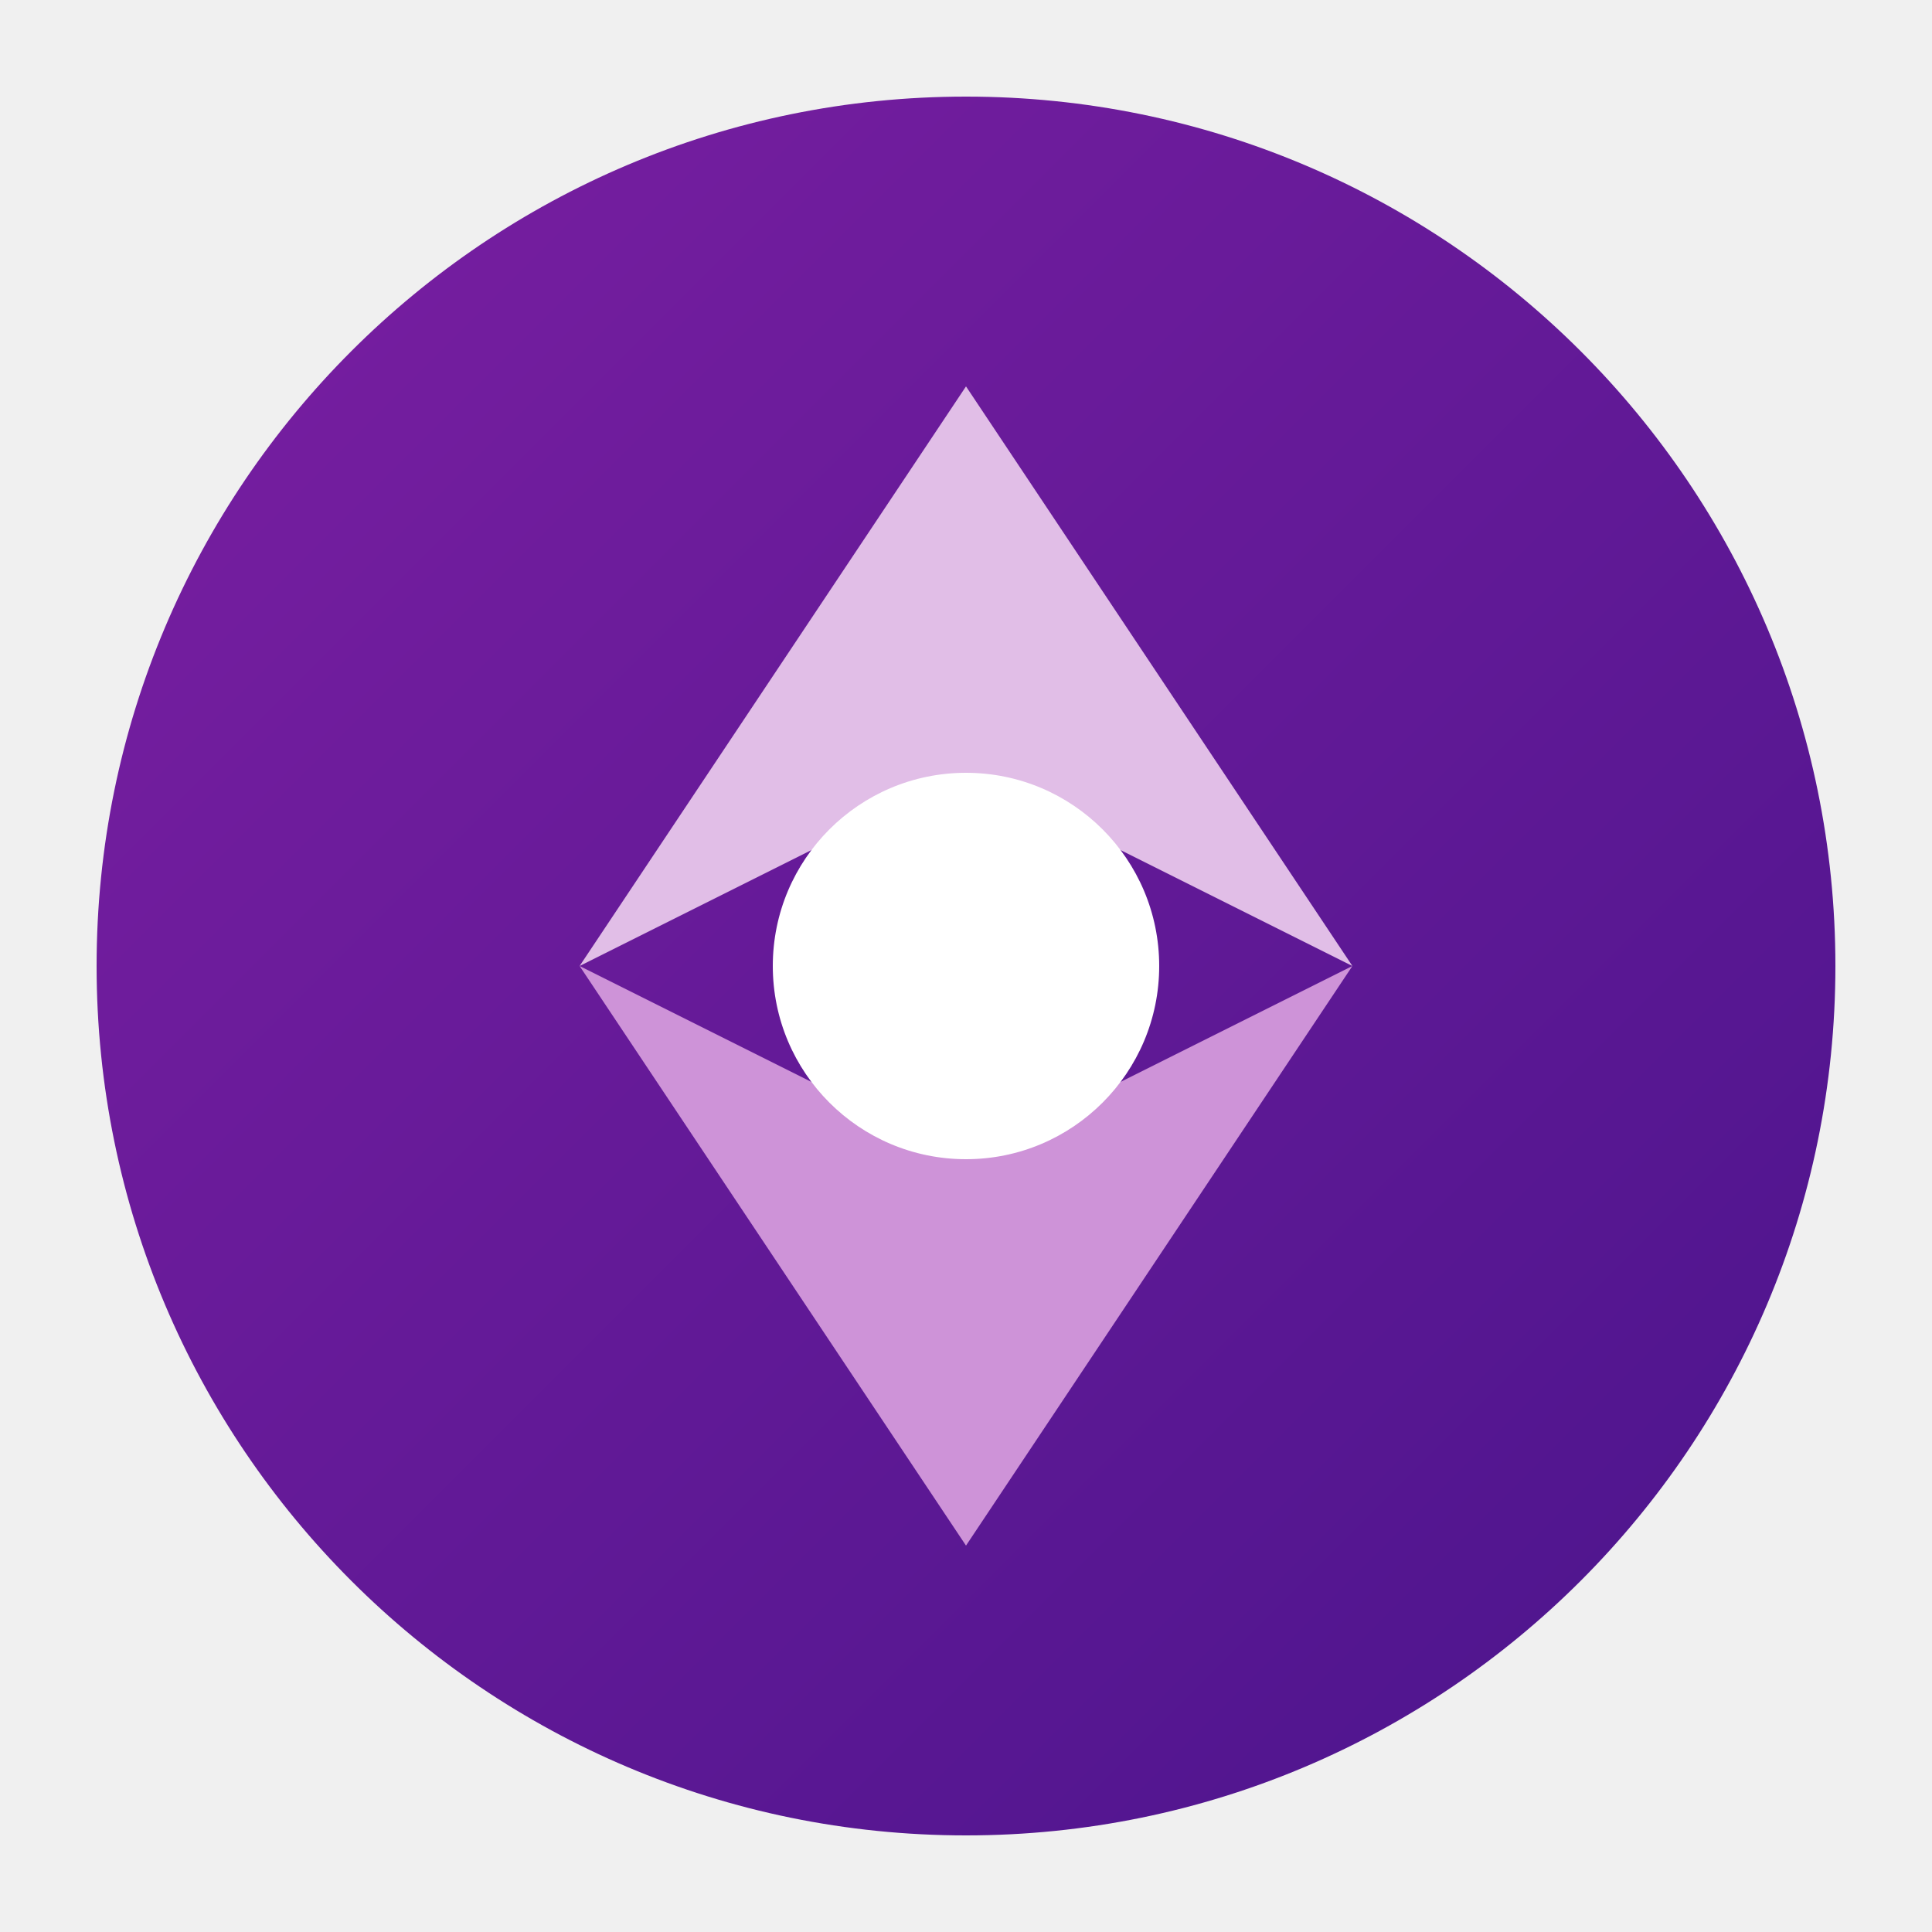
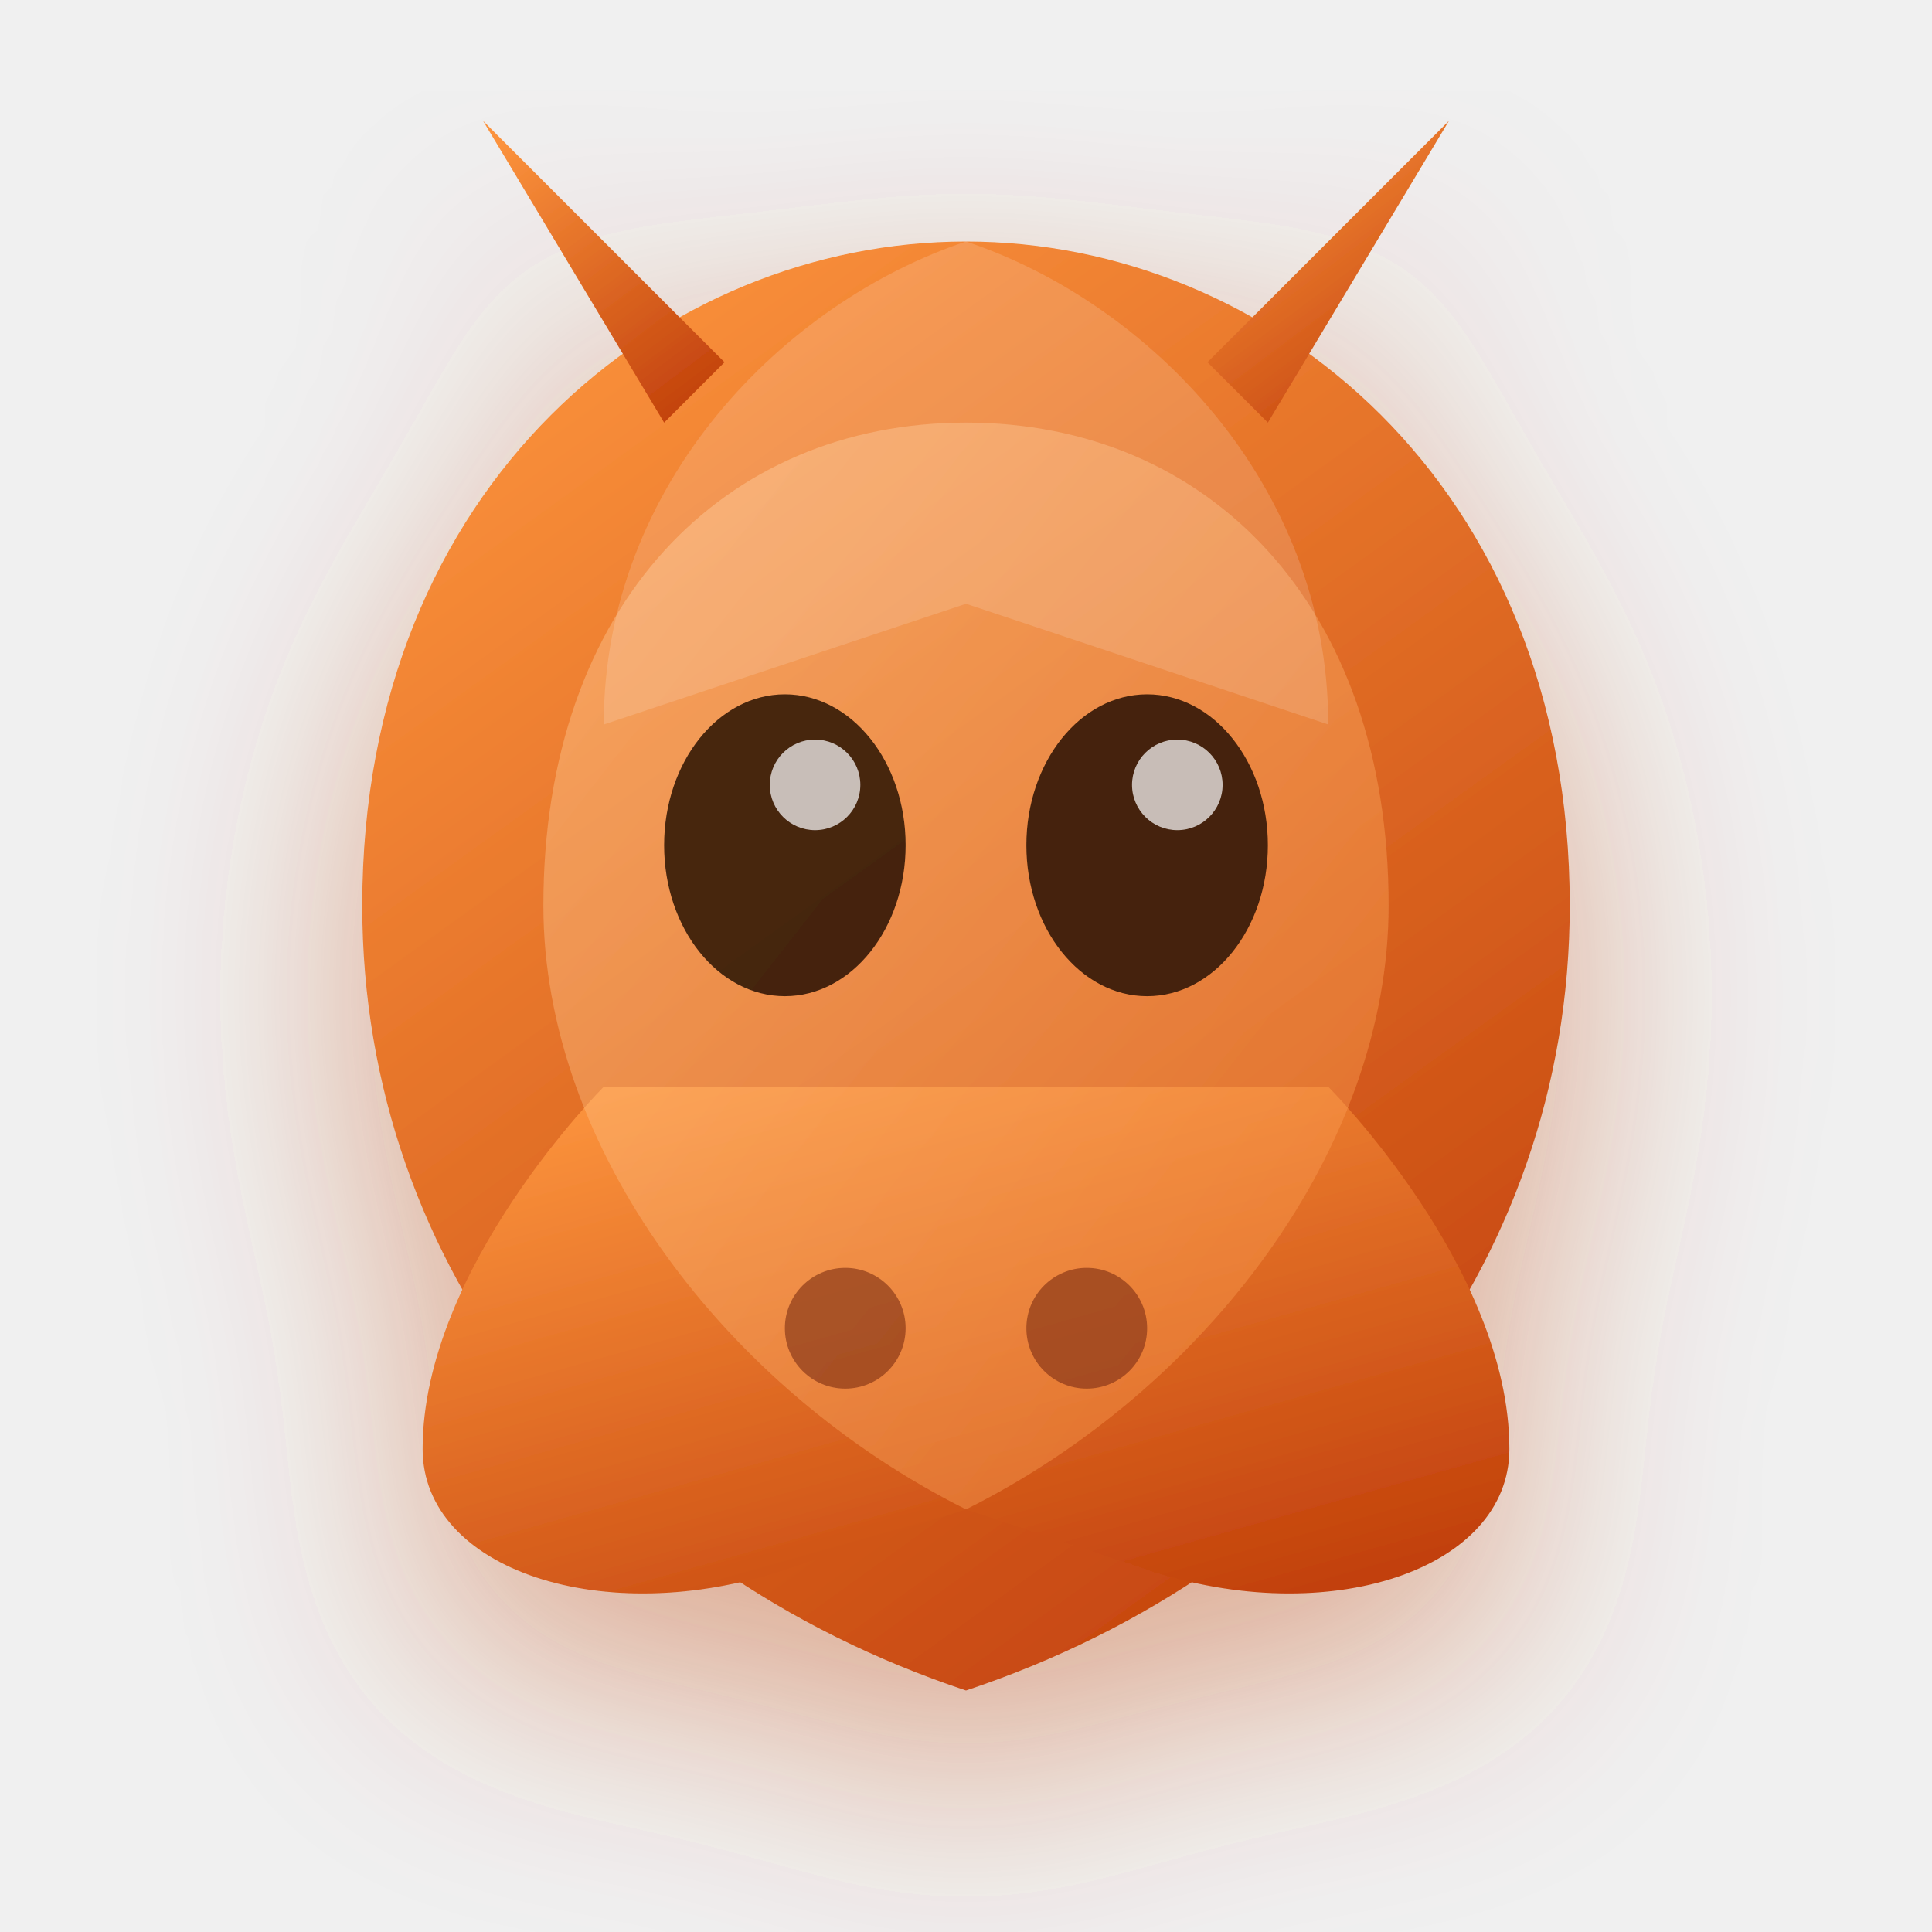
- <svg xmlns="http://www.w3.org/2000/svg" viewBox="0 0 100 100">
+ <svg xmlns="http://www.w3.org/2000/svg" width="64" height="64" viewBox="0 0 64 64">
  <defs>
-     <linearGradient id="dragon-grad" x1="0%" y1="0%" x2="100%" y2="100%">
-       <stop offset="0%" stop-color="#7b1fa2" />
-       <stop offset="100%" stop-color="#4a148c" />
+     <linearGradient id="drg" x1="20%" y1="0%" x2="80%" y2="100%">
+       <stop offset="0%" stop-color="#fb923c" />
+       <stop offset="100%" stop-color="#c2410c" />
    </linearGradient>
+     <linearGradient id="drg2" x1="0%" y1="0%" x2="100%" y2="100%">
+       <stop offset="0%" stop-color="#fed7aa" />
+       <stop offset="100%" stop-color="#fb923c" />
+     </linearGradient>
+     <filter id="drsh" x="-25%" y="-25%" width="150%" height="150%">
+       <feDropShadow dx="0" dy="3" stdDeviation="4" flood-color="#c2410c" flood-opacity="0.4" />
+     </filter>
  </defs>
-   <circle cx="50" cy="50" r="45" fill="url(#dragon-grad)" />
-   <path d="M30 50 L50 20 L70 50 L50 40 Z" fill="#e1bee7" />
-   <path d="M30 50 L50 80 L70 50 L50 60 Z" fill="#ce93d8" />
-   <circle cx="50" cy="50" r="10" fill="#fff" />
+   <g filter="url(#drsh)">
+     <path d="M32 8 C42 8 52 16 52 30 C52 42 44 52 32 56 C20 52 12 42 12 30 C12 16 22 8 32 8Z" fill="url(#drg)" />
+     <path d="M20 36 C20 36 14 42 14 48 C14 52 20 54 26 52 L32 50 L38 52 C44 54 50 52 50 48 C50 42 44 36 44 36 Z" fill="url(#drg)" />
+     <path d="M32 14 C40 14 46 20 46 30 C46 38 40 46 32 50 C24 46 18 38 18 30 C18 20 24 14 32 14Z" fill="url(#drg2)" opacity="0.4" />
+     <path d="M22 14 L16 4 L24 12Z" fill="url(#drg)" />
+     <path d="M42 14 L48 4 L40 12Z" fill="url(#drg)" />
+     <ellipse cx="26" cy="28" rx="4" ry="5" fill="#1c0a00" opacity="0.8" />
+     <ellipse cx="38" cy="28" rx="4" ry="5" fill="#1c0a00" opacity="0.8" />
+     <circle cx="27" cy="26" r="1.5" fill="#fff" opacity="0.7" />
+     <circle cx="39" cy="26" r="1.5" fill="#fff" opacity="0.7" />
+     <circle cx="28" cy="44" r="2" fill="#7c2d12" opacity="0.6" />
+     <circle cx="36" cy="44" r="2" fill="#7c2d12" opacity="0.6" />
+     <path d="M32 8 C38 10 44 16 44 24 L32 20 L20 24 C20 16 26 10 32 8Z" fill="#fff" opacity="0.15" />
+   </g>
</svg>
